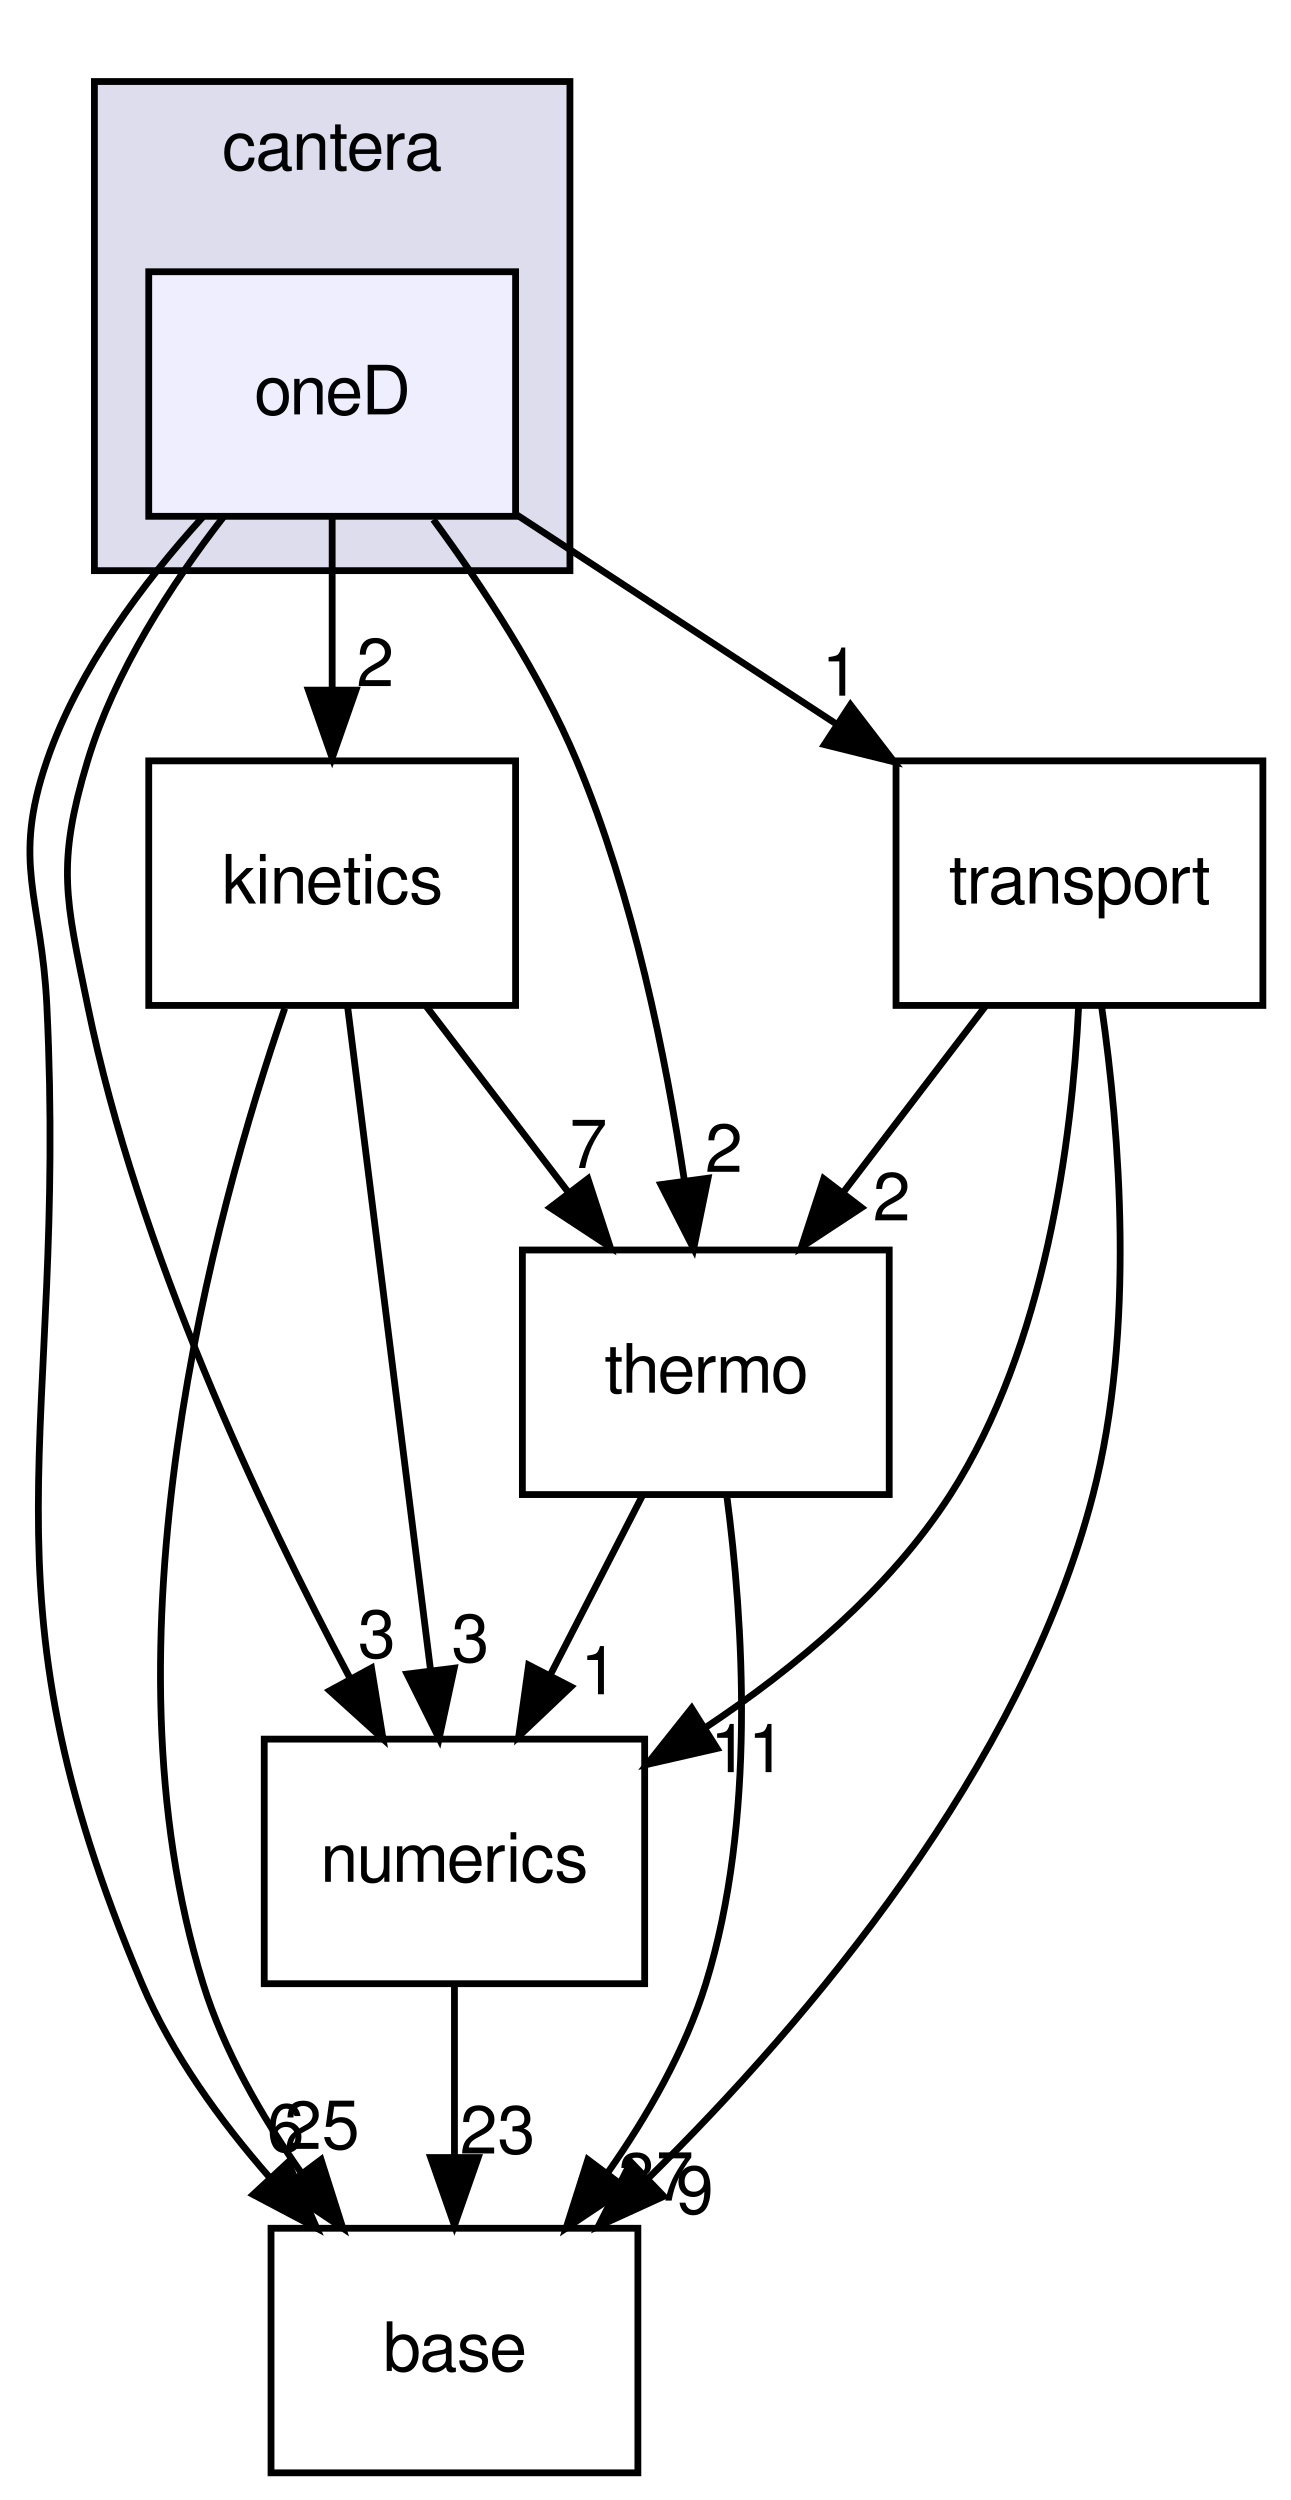
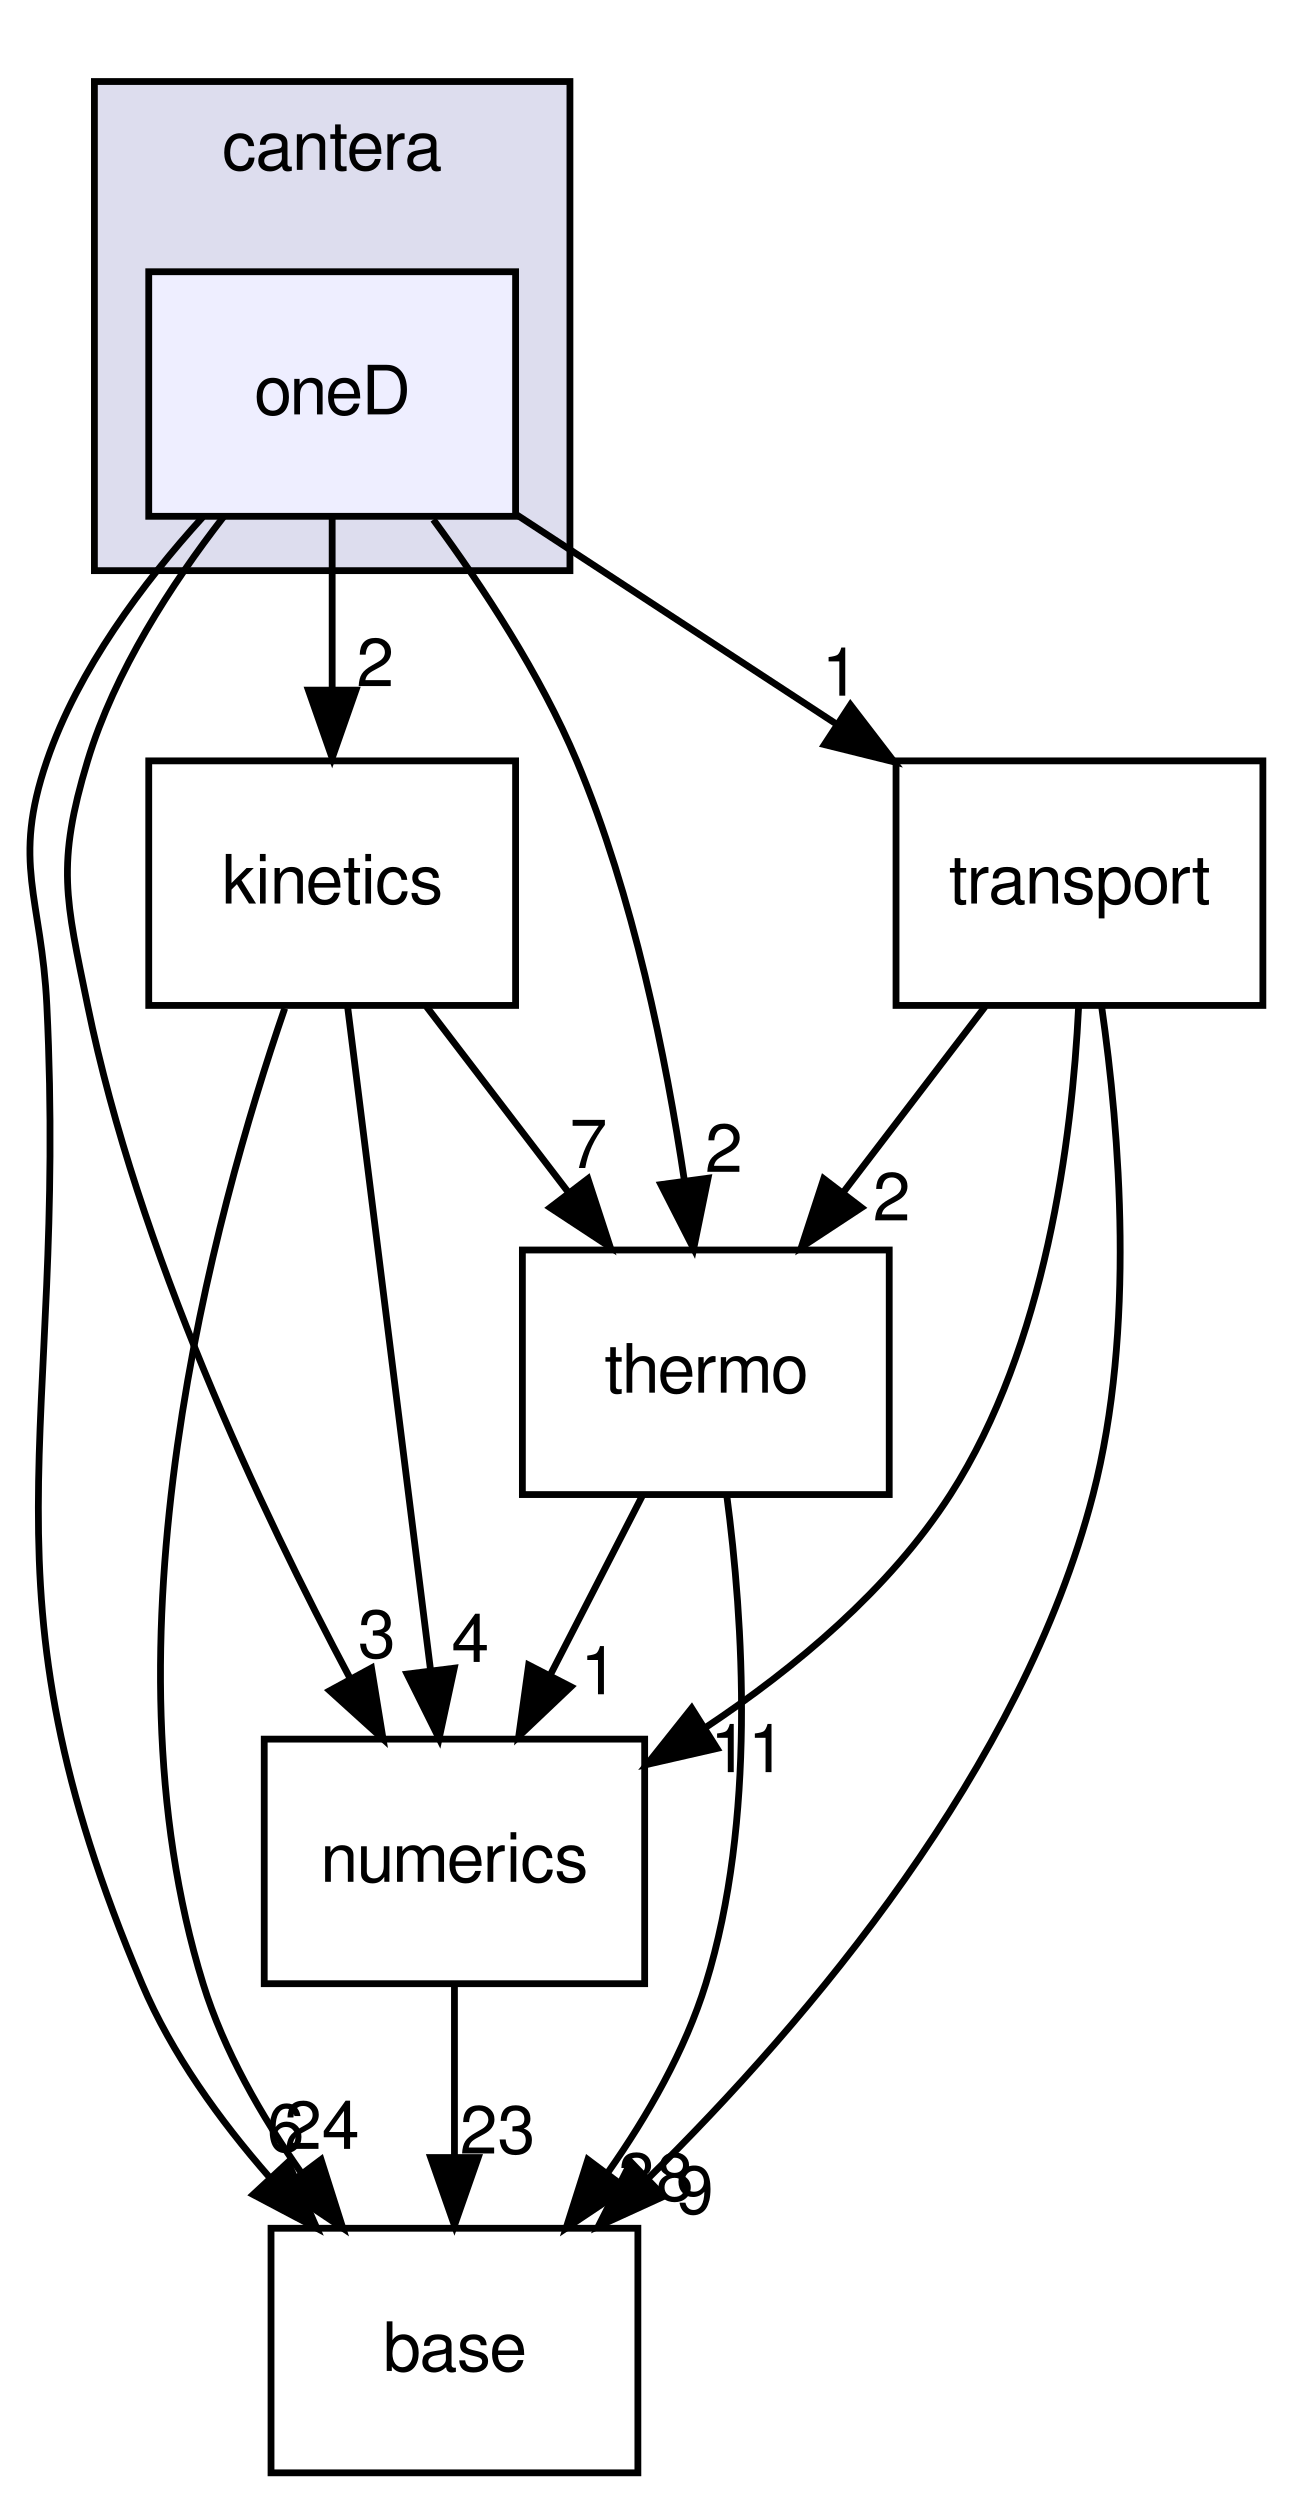
<svg xmlns="http://www.w3.org/2000/svg" xmlns:xlink="http://www.w3.org/1999/xlink" width="190pt" height="368pt" viewBox="0.00 0.00 189.79 368.00">
  <g id="graph1" class="graph" transform="scale(1 1) rotate(0) translate(4 364)">
    <polygon fill="white" stroke="white" points="-4,5 -4,-364 186.79,-364 186.79,5 -4,5" />
    <g id="graph2" class="cluster">
      <a xlink:href="dir_6fbe91f1050ba110875dc8b0702a61ee.html" target="_top" xlink:title="cantera">
        <polygon fill="#ddddee" stroke="black" points="9.79,-280 9.79,-352 79.79,-352 79.79,-280 9.79,-280" />
        <text text-anchor="middle" x="44.79" y="-339" font-family="FreeSans" font-size="10.00">cantera</text>
      </a>
    </g>
    <g id="node2" class="node">
      <a xlink:href="dir_f46b18a6c00d0db8bc9244fc17f43dd7.html" target="_top" xlink:title="oneD">
        <polygon fill="#eeeeff" stroke="black" points="71.79,-324 17.79,-324 17.79,-288 71.79,-288 71.79,-324" />
        <text text-anchor="middle" x="44.79" y="-303" font-family="FreeSans" font-size="10.00">oneD</text>
      </a>
    </g>
    <g id="node3" class="node">
      <a xlink:href="dir_e06e40b6a3c4e04950e39aba62791861.html" target="_top" xlink:title="transport">
        <polygon fill="none" stroke="black" points="181.79,-252 127.79,-252 127.79,-216 181.79,-216 181.79,-252" />
        <text text-anchor="middle" x="154.79" y="-231" font-family="FreeSans" font-size="10.00">transport</text>
      </a>
    </g>
    <g id="edge9" class="edge">
      <path fill="none" stroke="black" d="M71.981,-288.202C86.128,-278.943 103.606,-267.502 118.853,-257.522" />
      <polygon fill="black" stroke="black" points="121.08,-260.248 127.531,-251.843 117.247,-254.391 121.08,-260.248" />
      <a xlink:href="dir_000021_000008.html" target="_top" xlink:title="1">
        <text text-anchor="middle" x="119.628" y="-261.592" font-family="FreeSans" font-size="10.00">1</text>
      </a>
    </g>
    <g id="node4" class="node">
      <a xlink:href="dir_a54d9e5dfc2a2dbb65ec20bef473969d.html" target="_top" xlink:title="base">
        <polygon fill="none" stroke="black" points="89.79,-36 35.79,-36 35.79,-1.77636e-14 89.79,-3.55271e-15 89.79,-36" />
        <text text-anchor="middle" x="62.79" y="-15" font-family="FreeSans" font-size="10.00">base</text>
      </a>
    </g>
    <g id="edge11" class="edge">
      <path fill="none" stroke="black" d="M25.74,-287.886C16.933,-278.189 7.415,-265.481 2.79,-252 -2.403,-236.866 2.015,-231.981 2.79,-216 5.905,-151.774 -8.324,-131.195 16.79,-72 21.164,-61.69 28.235,-51.891 35.535,-43.541" />
      <polygon fill="black" stroke="black" points="38.287,-45.72 42.524,-36.009 33.156,-40.959 38.287,-45.72" />
      <a xlink:href="dir_000021_000009.html" target="_top" xlink:title="6">
        <text text-anchor="middle" x="37.924" y="-47.286" font-family="FreeSans" font-size="10.00">6</text>
      </a>
    </g>
    <g id="node5" class="node">
      <a xlink:href="dir_28819bef72f6570b005694d295d15d08.html" target="_top" xlink:title="kinetics">
        <polygon fill="none" stroke="black" points="71.79,-252 17.79,-252 17.79,-216 71.79,-216 71.79,-252" />
        <text text-anchor="middle" x="44.79" y="-231" font-family="FreeSans" font-size="10.00">kinetics</text>
      </a>
    </g>
    <g id="edge13" class="edge">
      <path fill="none" stroke="black" d="M44.79,-287.831C44.79,-280.131 44.79,-270.974 44.79,-262.417" />
      <polygon fill="black" stroke="black" points="48.29,-262.413 44.79,-252.413 41.29,-262.413 48.29,-262.413" />
      <a xlink:href="dir_000021_000006.html" target="_top" xlink:title="2">
        <text text-anchor="middle" x="51.129" y="-263.008" font-family="FreeSans" font-size="10.00">2</text>
      </a>
    </g>
    <g id="node6" class="node">
      <a xlink:href="dir_8bf842952c463ead18ee9fb35e4c5251.html" target="_top" xlink:title="numerics">
        <polygon fill="none" stroke="black" points="90.79,-108 34.79,-108 34.79,-72 90.79,-72 90.79,-108" />
        <text text-anchor="middle" x="62.79" y="-87" font-family="FreeSans" font-size="10.00">numerics</text>
      </a>
    </g>
    <g id="edge15" class="edge">
      <path fill="none" stroke="black" d="M28.8,-287.917C21.136,-278.037 12.774,-265.156 8.79,-252 4.154,-236.687 5.573,-231.673 8.79,-216 16.173,-180.03 34.272,-141.65 47.487,-116.83" />
      <polygon fill="black" stroke="black" points="50.578,-118.472 52.281,-108.015 44.429,-115.128 50.578,-118.472" />
      <a xlink:href="dir_000021_000011.html" target="_top" xlink:title="3">
        <text text-anchor="middle" x="51.356" y="-119.987" font-family="FreeSans" font-size="10.00">3</text>
      </a>
    </g>
    <g id="node7" class="node">
      <a xlink:href="dir_3cc50e07c07b6e5dfebd896073e0298f.html" target="_top" xlink:title="thermo">
        <polygon fill="none" stroke="black" points="126.79,-180 72.79,-180 72.79,-144 126.79,-144 126.79,-180" />
        <text text-anchor="middle" x="99.79" y="-159" font-family="FreeSans" font-size="10.00">thermo</text>
      </a>
    </g>
    <g id="edge17" class="edge">
      <path fill="none" stroke="black" d="M59.675,-287.518C67.036,-277.53 75.462,-264.672 80.79,-252 89.121,-232.188 93.943,-208.332 96.644,-190.16" />
      <polygon fill="black" stroke="black" points="100.12,-190.572 98,-180.192 93.184,-189.629 100.12,-190.572" />
      <a xlink:href="dir_000021_000002.html" target="_top" xlink:title="2">
        <text text-anchor="middle" x="102.449" y="-191.516" font-family="FreeSans" font-size="10.00">2</text>
      </a>
    </g>
    <g id="edge3" class="edge">
      <path fill="none" stroke="black" d="M158.069,-215.736C160.713,-197.311 163.063,-168.207 156.79,-144 146.35,-103.712 114.993,-66.712 91.343,-43.378" />
      <polygon fill="black" stroke="black" points="93.608,-40.7 83.972,-36.296 88.758,-45.748 93.608,-40.7" />
      <a xlink:href="dir_000008_000009.html" target="_top" xlink:title="9">
        <text text-anchor="middle" x="98.167" y="-38.143" font-family="FreeSans" font-size="10.00">9</text>
      </a>
    </g>
    <g id="edge5" class="edge">
      <path fill="none" stroke="black" d="M154.659,-215.668C153.714,-196.399 149.858,-165.901 135.79,-144 126.844,-130.073 112.956,-118.486 99.685,-109.663" />
      <polygon fill="black" stroke="black" points="101.439,-106.631 91.111,-104.267 97.71,-112.556 101.439,-106.631" />
      <a xlink:href="dir_000008_000011.html" target="_top" xlink:title="11">
        <text text-anchor="middle" x="105.993" y="-103.143" font-family="FreeSans" font-size="10.00">11</text>
      </a>
    </g>
    <g id="edge7" class="edge">
      <path fill="none" stroke="black" d="M140.911,-215.831C134.576,-207.539 126.952,-197.557 119.997,-188.453" />
      <polygon fill="black" stroke="black" points="122.708,-186.235 113.856,-180.413 117.145,-190.485 122.708,-186.235" />
      <a xlink:href="dir_000008_000002.html" target="_top" xlink:title="2">
        <text text-anchor="middle" x="127.146" y="-184.368" font-family="FreeSans" font-size="10.00">2</text>
      </a>
    </g>
    <g id="edge19" class="edge">
      <path fill="none" stroke="black" d="M37.81,-215.572C27.298,-185.034 10.207,-122.313 25.79,-72 28.834,-62.17 34.354,-52.539 40.217,-44.195" />
      <polygon fill="black" stroke="black" points="43.156,-46.109 46.362,-36.011 37.559,-41.906 43.156,-46.109" />
-       <a xlink:href="dir_000006_000009.html" target="_top" xlink:title="25">
-         <text text-anchor="middle" x="43.269" y="-47.688" font-family="FreeSans" font-size="10.00">25</text>
+       <a xlink:href="dir_000006_000009.html" target="_top" xlink:title="24">
+         <text text-anchor="middle" x="43.269" y="-47.688" font-family="FreeSans" font-size="10.00">24</text>
      </a>
    </g>
    <g id="edge21" class="edge">
      <path fill="none" stroke="black" d="M47.07,-215.762C50.14,-191.201 55.634,-147.247 59.246,-118.354" />
      <polygon fill="black" stroke="black" points="62.761,-118.447 60.529,-108.09 55.815,-117.578 62.761,-118.447" />
-       <a xlink:href="dir_000006_000011.html" target="_top" xlink:title="3">
-         <text text-anchor="middle" x="65.133" y="-119.366" font-family="FreeSans" font-size="10.00">3</text>
+       <a xlink:href="dir_000006_000011.html" target="_top" xlink:title="4">
+         <text text-anchor="middle" x="65.133" y="-119.366" font-family="FreeSans" font-size="10.00">4</text>
      </a>
    </g>
    <g id="edge23" class="edge">
      <path fill="none" stroke="black" d="M58.669,-215.831C65.004,-207.539 72.628,-197.557 79.583,-188.453" />
      <polygon fill="black" stroke="black" points="82.435,-190.485 85.724,-180.413 76.873,-186.235 82.435,-190.485" />
      <a xlink:href="dir_000006_000002.html" target="_top" xlink:title="7">
        <text text-anchor="middle" x="82.51" y="-192.065" font-family="FreeSans" font-size="10.00">7</text>
      </a>
    </g>
    <g id="edge25" class="edge">
      <path fill="none" stroke="black" d="M62.79,-71.831C62.79,-64.131 62.79,-54.974 62.79,-46.417" />
      <polygon fill="black" stroke="black" points="66.29,-46.413 62.79,-36.413 59.29,-46.413 66.29,-46.413" />
      <a xlink:href="dir_000011_000009.html" target="_top" xlink:title="23">
        <text text-anchor="middle" x="69.129" y="-47.008" font-family="FreeSans" font-size="10.00">23</text>
      </a>
    </g>
    <g id="edge27" class="edge">
      <path fill="none" stroke="black" d="M102.865,-143.944C105.314,-125.432 107.233,-96.03 99.79,-72 96.746,-62.17 91.226,-52.539 85.363,-44.195" />
      <polygon fill="black" stroke="black" points="88.022,-41.906 79.218,-36.011 82.424,-46.109 88.022,-41.906" />
-       <a xlink:href="dir_000002_000009.html" target="_top" xlink:title="37">
-         <text text-anchor="middle" x="92.45" y="-40.076" font-family="FreeSans" font-size="10.00">37</text>
+       <a xlink:href="dir_000002_000009.html" target="_top" xlink:title="38">
+         <text text-anchor="middle" x="92.45" y="-40.076" font-family="FreeSans" font-size="10.00">38</text>
      </a>
    </g>
    <g id="edge29" class="edge">
      <path fill="none" stroke="black" d="M90.453,-143.831C86.366,-135.877 81.48,-126.369 76.959,-117.572" />
      <polygon fill="black" stroke="black" points="79.936,-115.708 72.252,-108.413 73.71,-118.907 79.936,-115.708" />
      <a xlink:href="dir_000002_000011.html" target="_top" xlink:title="1">
        <text text-anchor="middle" x="84.104" y="-114.607" font-family="FreeSans" font-size="10.00">1</text>
      </a>
    </g>
  </g>
</svg>
